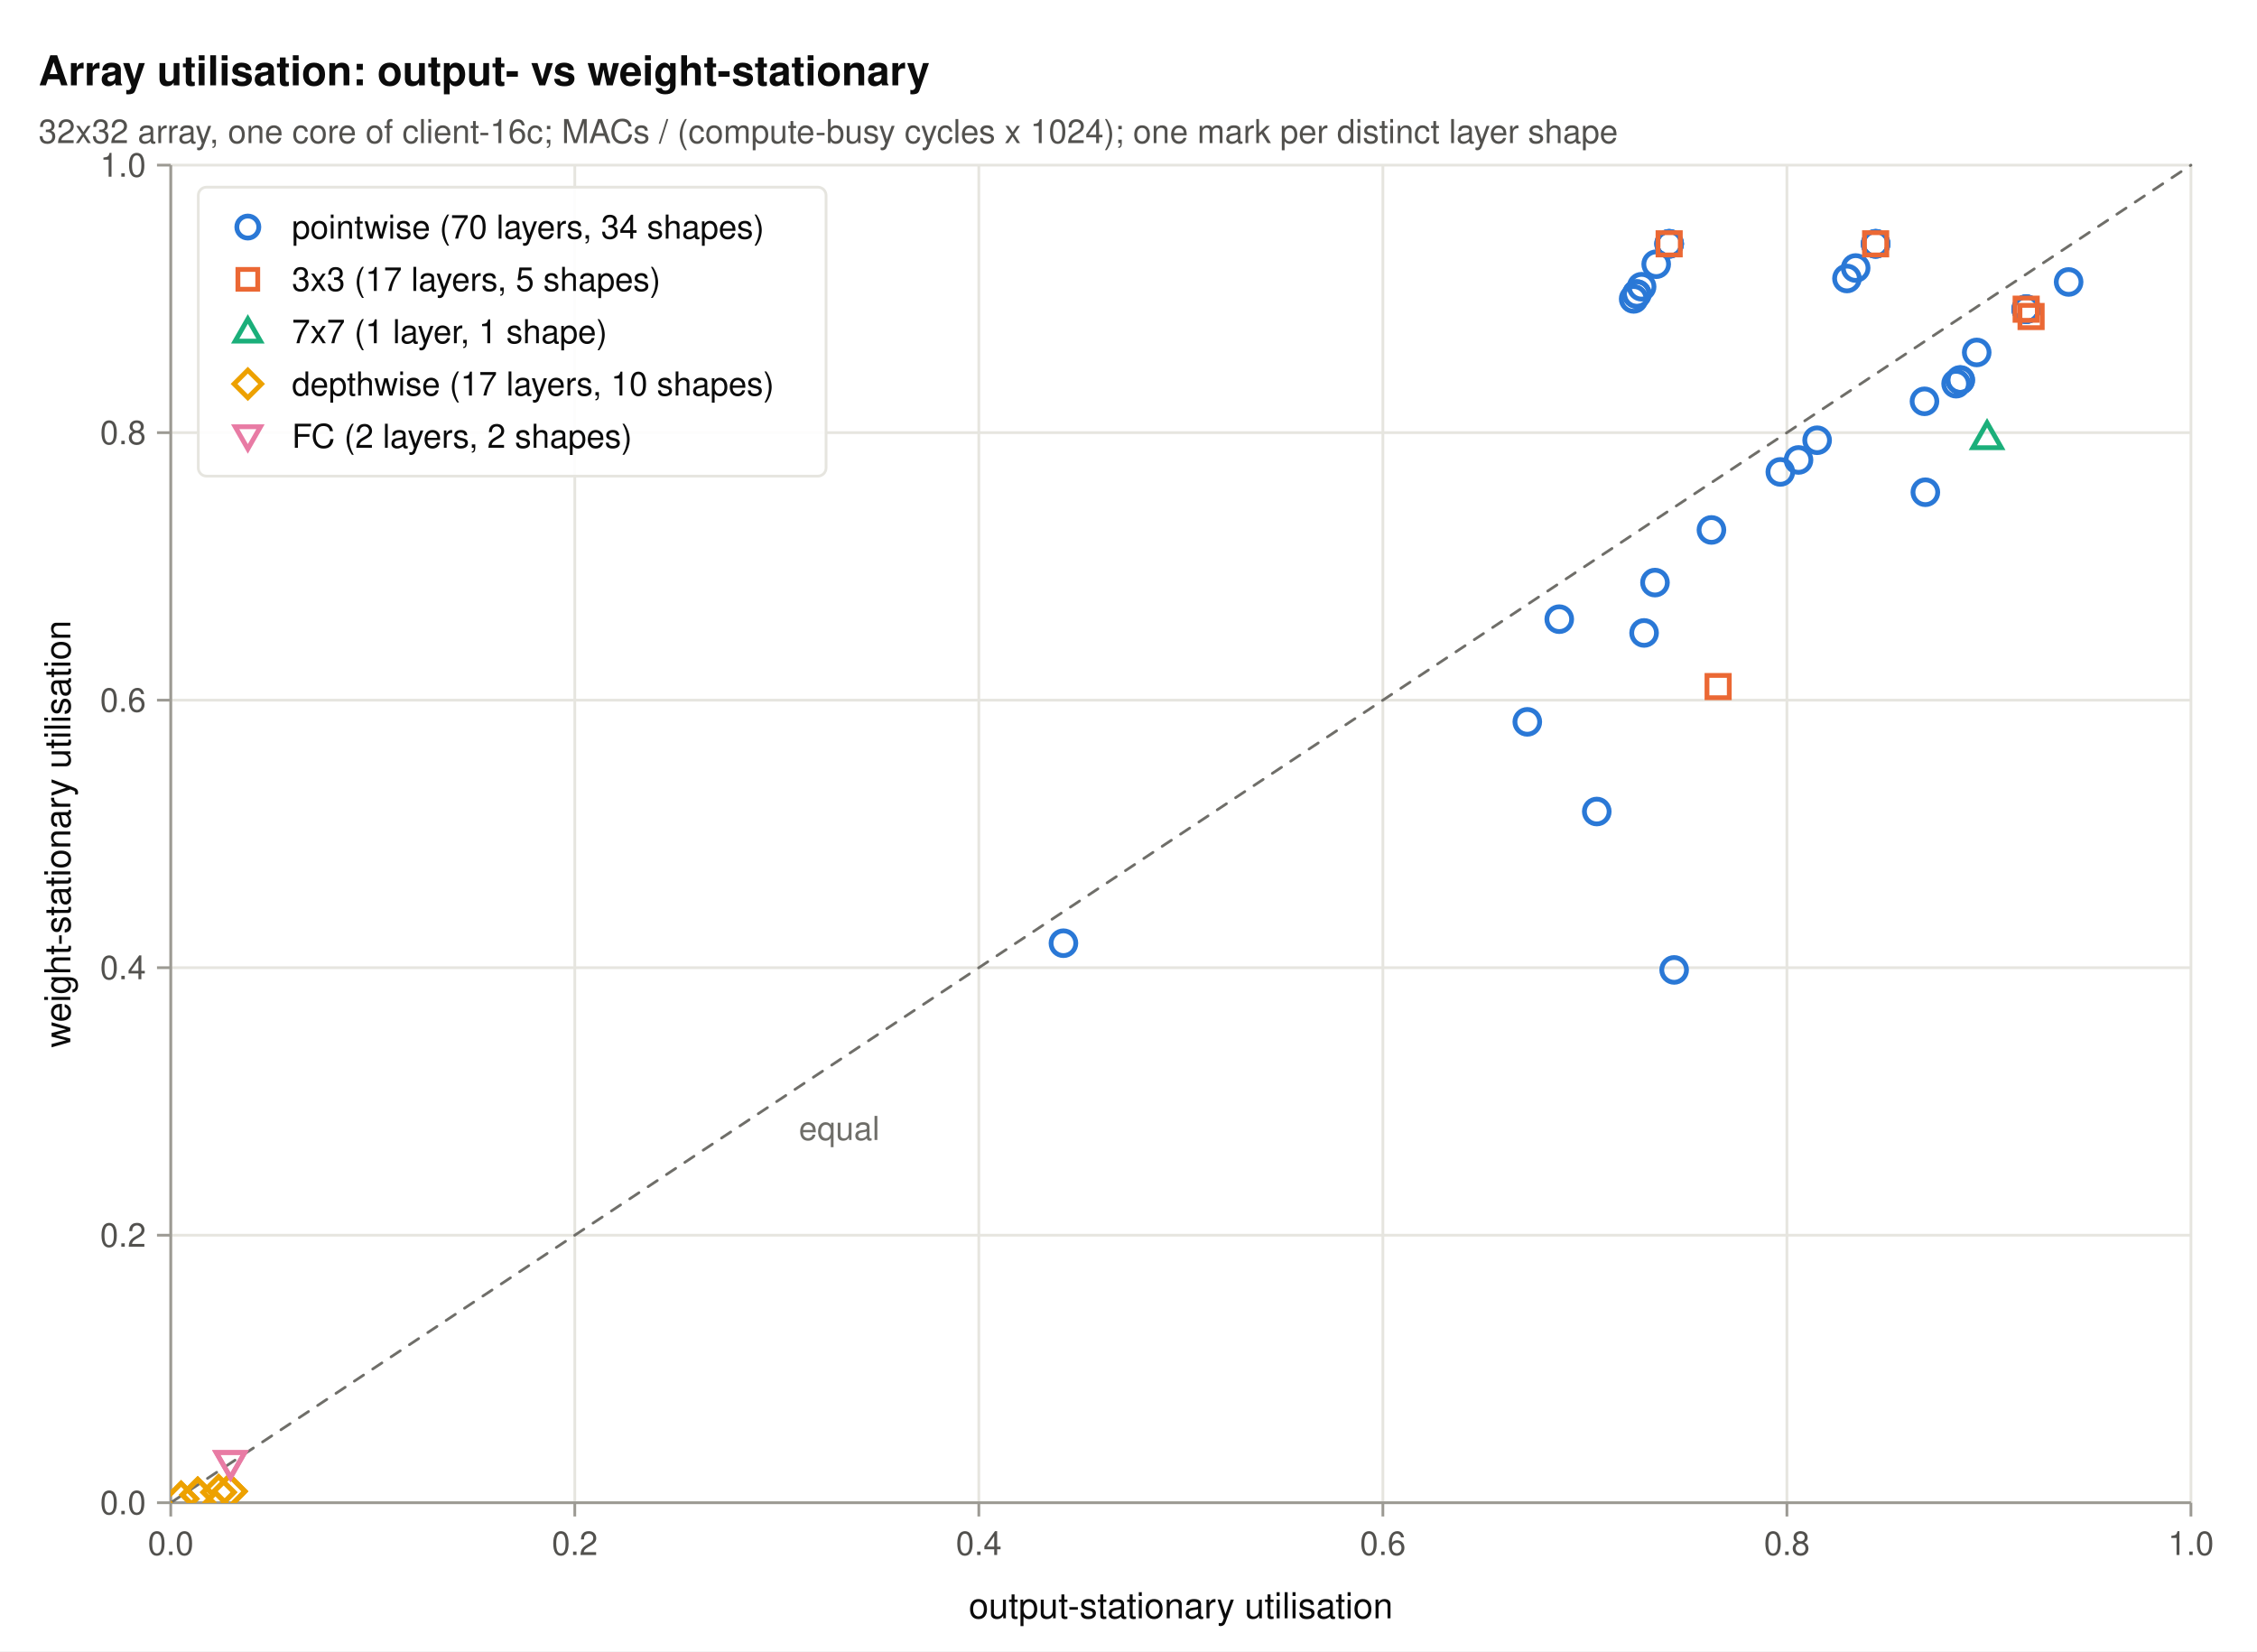
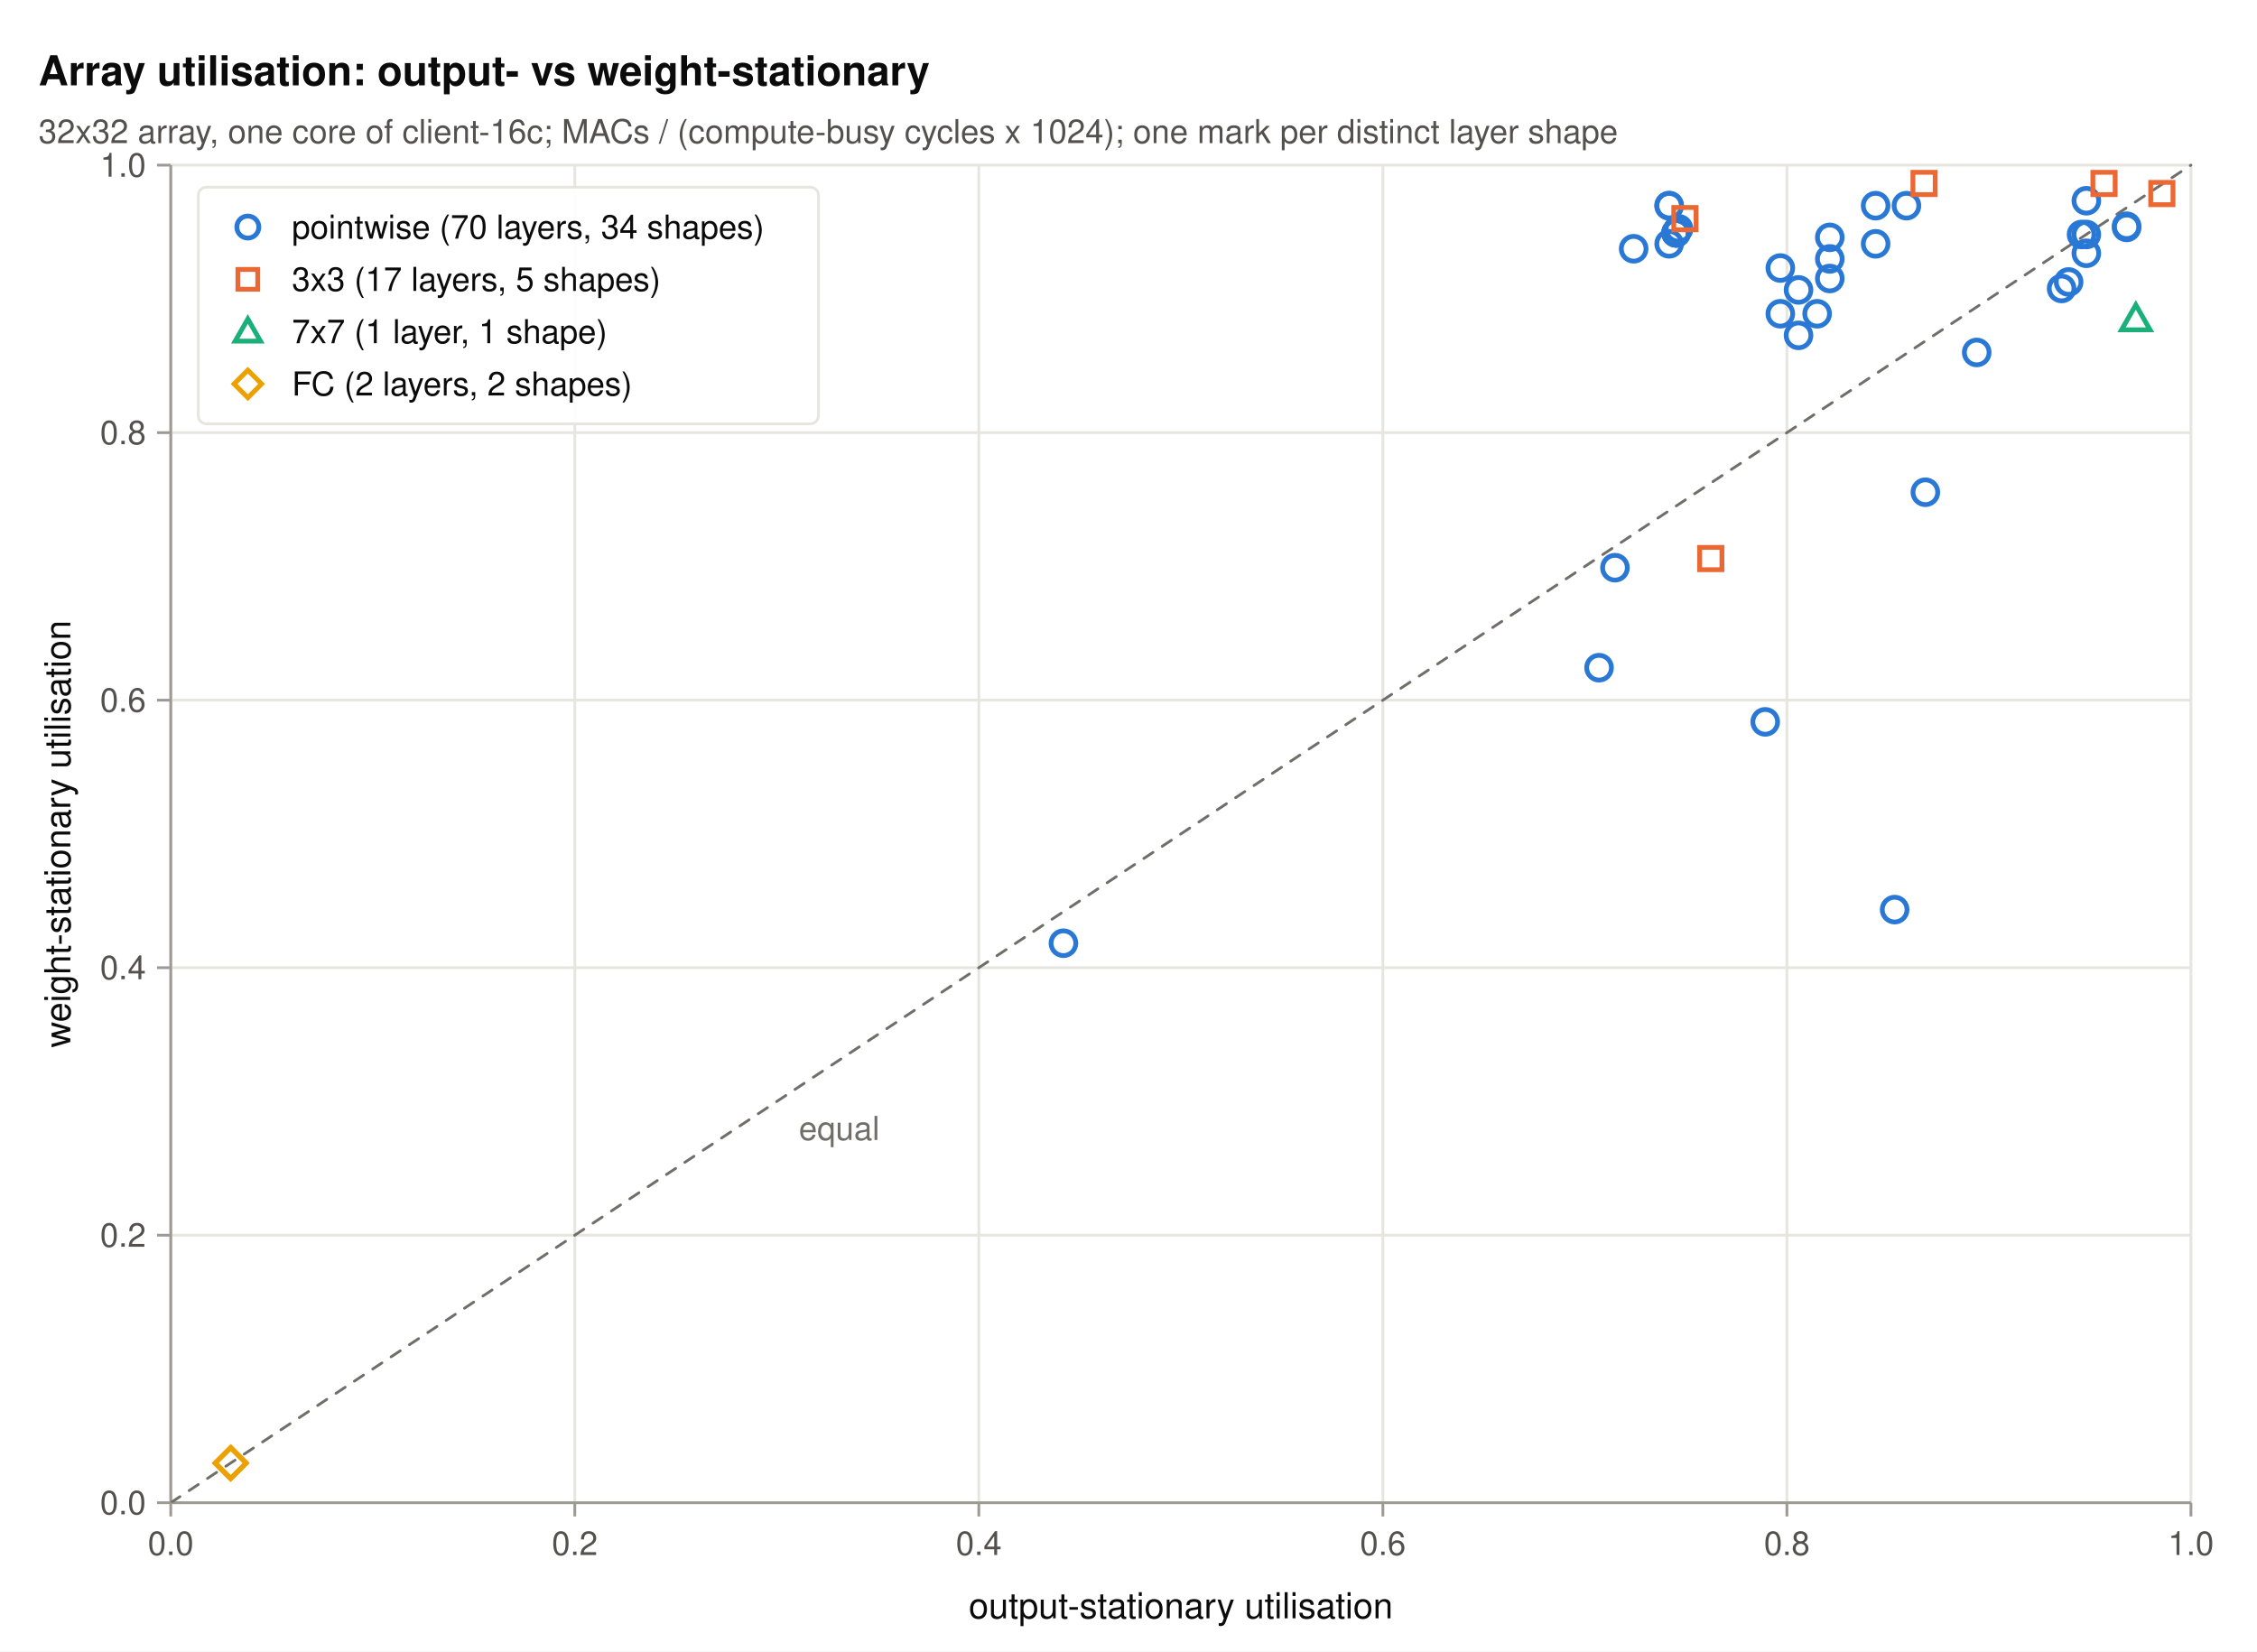
<svg xmlns="http://www.w3.org/2000/svg" width="820" height="600" viewBox="0 0 820 600" font-family="system-ui, -apple-system, 'Segoe UI', Helvetica, Arial, sans-serif">
  <rect width="820" height="600" fill="#ffffff" />
  <defs>
    <clipPath id="s5-plot">
      <rect x="62.04" y="58" width="735.96" height="488" />
    </clipPath>
  </defs>
  <text x="14" y="31" font-size="15" fill="#0b0b0b" font-weight="600">Array utilisation: output- vs weight-stationary</text>
  <text x="14" y="52" font-size="12" fill="#52514e">32x32 array, one core of client-16c; MACs / (compute-busy cycles x 1024); one mark per distinct layer shape</text>
  <g stroke="#e6e5df" stroke-width="1" fill="none">
    <line x1="62.04" y1="546" x2="796" y2="546" />
    <line x1="62.04" y1="448.8" x2="796" y2="448.8" />
    <line x1="62.04" y1="351.6" x2="796" y2="351.6" />
    <line x1="62.04" y1="254.4" x2="796" y2="254.4" />
    <line x1="62.04" y1="157.2" x2="796" y2="157.2" />
    <line x1="62.04" y1="60" x2="796" y2="60" />
    <line x1="62.04" y1="60" x2="62.04" y2="546" />
    <line x1="208.83" y1="60" x2="208.83" y2="546" />
    <line x1="355.62" y1="60" x2="355.62" y2="546" />
    <line x1="502.42" y1="60" x2="502.42" y2="546" />
    <line x1="649.21" y1="60" x2="649.21" y2="546" />
    <line x1="796" y1="60" x2="796" y2="546" />
  </g>
  <g stroke="#9c9a93" stroke-width="1" fill="none">
    <line x1="62.04" y1="546" x2="796" y2="546" />
    <line x1="62.04" y1="60" x2="62.04" y2="546" />
    <line x1="62.04" y1="546" x2="62.04" y2="551" />
    <line x1="208.83" y1="546" x2="208.83" y2="551" />
    <line x1="355.62" y1="546" x2="355.62" y2="551" />
    <line x1="502.42" y1="546" x2="502.42" y2="551" />
    <line x1="649.21" y1="546" x2="649.21" y2="551" />
    <line x1="796" y1="546" x2="796" y2="551" />
    <line x1="57.04" y1="546" x2="62.04" y2="546" />
    <line x1="57.04" y1="448.8" x2="62.04" y2="448.8" />
    <line x1="57.04" y1="351.6" x2="62.04" y2="351.6" />
    <line x1="57.04" y1="254.4" x2="62.04" y2="254.4" />
    <line x1="57.04" y1="157.2" x2="62.04" y2="157.2" />
    <line x1="57.04" y1="60" x2="62.04" y2="60" />
  </g>
  <g style="font-variant-numeric: tabular-nums">
    <text x="62.04" y="565" font-size="12" fill="#52514e" text-anchor="middle">0.0</text>
    <text x="208.83" y="565" font-size="12" fill="#52514e" text-anchor="middle">0.2</text>
    <text x="355.62" y="565" font-size="12" fill="#52514e" text-anchor="middle">0.4</text>
    <text x="502.42" y="565" font-size="12" fill="#52514e" text-anchor="middle">0.6</text>
    <text x="649.21" y="565" font-size="12" fill="#52514e" text-anchor="middle">0.8</text>
    <text x="796" y="565" font-size="12" fill="#52514e" text-anchor="middle">1.0</text>
    <text x="53.04" y="550.2" font-size="12" fill="#52514e" text-anchor="end">0.0</text>
    <text x="53.04" y="453" font-size="12" fill="#52514e" text-anchor="end">0.2</text>
    <text x="53.04" y="355.8" font-size="12" fill="#52514e" text-anchor="end">0.4</text>
    <text x="53.04" y="258.6" font-size="12" fill="#52514e" text-anchor="end">0.6</text>
    <text x="53.04" y="161.4" font-size="12" fill="#52514e" text-anchor="end">0.8</text>
    <text x="53.04" y="64.2" font-size="12" fill="#52514e" text-anchor="end">1.0</text>
  </g>
  <text x="429.02" y="588" font-size="13" fill="#0b0b0b" text-anchor="middle">output-stationary utilisation</text>
  <text x="21.2" y="303" font-size="13" fill="#0b0b0b" text-anchor="middle" dominant-baseline="middle" transform="rotate(-90 21.2 303)">weight-stationary utilisation</text>
  <g clip-path="url(#s5-plot)">
    <path d="M62.04,546 L796,60" fill="none" stroke="#6f6e69" stroke-width="1" stroke-linejoin="round" stroke-linecap="round" stroke-dasharray="4 4" />
-     <circle cx="593.53" cy="108.6" r="4.5" fill="none" stroke="#2a78d6" stroke-width="1.75" />
-     <circle cx="594.68" cy="106.84" r="4.5" fill="none" stroke="#2a78d6" stroke-width="1.75" />
-     <circle cx="601.72" cy="96" r="4.5" fill="none" stroke="#2a78d6" stroke-width="1.75" />
+     <circle cx="593.53" cy="90.38" r="4.5" fill="none" stroke="#2a78d6" stroke-width="1.75" />
+     <circle cx="608.94" cy="84.61" r="4.5" fill="none" stroke="#2a78d6" stroke-width="1.75" />
+     <circle cx="608.94" cy="84.61" r="4.5" fill="none" stroke="#2a78d6" stroke-width="1.75" />
+     <circle cx="606.43" cy="74.73" r="4.5" fill="none" stroke="#2a78d6" stroke-width="1.75" />
+     <circle cx="608.94" cy="84.61" r="4.5" fill="none" stroke="#2a78d6" stroke-width="1.75" />
+     <circle cx="609.85" cy="83.14" r="4.5" fill="none" stroke="#2a78d6" stroke-width="1.75" />
+     <circle cx="606.43" cy="74.73" r="4.5" fill="none" stroke="#2a78d6" stroke-width="1.75" />
    <circle cx="606.43" cy="88.59" r="4.5" fill="none" stroke="#2a78d6" stroke-width="1.75" />
-     <circle cx="594.68" cy="106.84" r="4.5" fill="none" stroke="#2a78d6" stroke-width="1.75" />
-     <circle cx="596.42" cy="104.18" r="4.5" fill="none" stroke="#2a78d6" stroke-width="1.75" />
-     <circle cx="606.43" cy="88.59" r="4.5" fill="none" stroke="#2a78d6" stroke-width="1.75" />
-     <circle cx="606.43" cy="88.59" r="4.5" fill="none" stroke="#2a78d6" stroke-width="1.75" />
-     <circle cx="646.82" cy="171.47" r="4.5" fill="none" stroke="#2a78d6" stroke-width="1.75" />
-     <circle cx="653.43" cy="167.12" r="4.5" fill="none" stroke="#2a78d6" stroke-width="1.75" />
-     <circle cx="674.19" cy="97.38" r="4.5" fill="none" stroke="#2a78d6" stroke-width="1.75" />
-     <circle cx="671.03" cy="101.19" r="4.5" fill="none" stroke="#2a78d6" stroke-width="1.75" />
+     <circle cx="646.82" cy="97.38" r="4.5" fill="none" stroke="#2a78d6" stroke-width="1.75" />
+     <circle cx="653.43" cy="105.34" r="4.5" fill="none" stroke="#2a78d6" stroke-width="1.75" />
+     <circle cx="664.79" cy="94.07" r="4.5" fill="none" stroke="#2a78d6" stroke-width="1.75" />
+     <circle cx="664.79" cy="86.24" r="4.5" fill="none" stroke="#2a78d6" stroke-width="1.75" />
+     <circle cx="692.64" cy="74.73" r="4.5" fill="none" stroke="#2a78d6" stroke-width="1.75" />
+     <circle cx="646.82" cy="114" r="4.5" fill="none" stroke="#2a78d6" stroke-width="1.75" />
+     <circle cx="681.44" cy="74.73" r="4.5" fill="none" stroke="#2a78d6" stroke-width="1.75" />
+     <circle cx="664.79" cy="101.19" r="4.5" fill="none" stroke="#2a78d6" stroke-width="1.75" />
    <circle cx="681.44" cy="88.59" r="4.5" fill="none" stroke="#2a78d6" stroke-width="1.75" />
-     <circle cx="621.79" cy="192.55" r="4.5" fill="none" stroke="#2a78d6" stroke-width="1.75" />
-     <circle cx="681.44" cy="88.59" r="4.5" fill="none" stroke="#2a78d6" stroke-width="1.75" />
-     <circle cx="601.28" cy="211.68" r="4.5" fill="none" stroke="#2a78d6" stroke-width="1.75" />
-     <circle cx="660.19" cy="159.96" r="4.5" fill="none" stroke="#2a78d6" stroke-width="1.75" />
-     <circle cx="681.44" cy="88.59" r="4.5" fill="none" stroke="#2a78d6" stroke-width="1.75" />
+     <circle cx="660.19" cy="114" r="4.5" fill="none" stroke="#2a78d6" stroke-width="1.75" />
    <circle cx="699.51" cy="178.85" r="4.5" fill="none" stroke="#2a78d6" stroke-width="1.75" />
    <circle cx="718.17" cy="128.06" r="4.5" fill="none" stroke="#2a78d6" stroke-width="1.75" />
-     <circle cx="699.19" cy="145.82" r="4.5" fill="none" stroke="#2a78d6" stroke-width="1.75" />
-     <circle cx="597.32" cy="229.97" r="4.5" fill="none" stroke="#2a78d6" stroke-width="1.75" />
-     <circle cx="736.14" cy="112.34" r="4.5" fill="none" stroke="#2a78d6" stroke-width="1.75" />
-     <circle cx="736.14" cy="112.34" r="4.5" fill="none" stroke="#2a78d6" stroke-width="1.75" />
-     <circle cx="736.14" cy="112.34" r="4.5" fill="none" stroke="#2a78d6" stroke-width="1.75" />
-     <circle cx="566.5" cy="224.97" r="4.5" fill="none" stroke="#2a78d6" stroke-width="1.75" />
-     <circle cx="554.89" cy="262.28" r="4.5" fill="none" stroke="#2a78d6" stroke-width="1.75" />
-     <circle cx="710.68" cy="139.41" r="4.5" fill="none" stroke="#2a78d6" stroke-width="1.75" />
+     <circle cx="758" cy="85.2" r="4.5" fill="none" stroke="#2a78d6" stroke-width="1.75" />
+     <circle cx="653.43" cy="121.85" r="4.5" fill="none" stroke="#2a78d6" stroke-width="1.75" />
+     <circle cx="758" cy="72.94" r="4.5" fill="none" stroke="#2a78d6" stroke-width="1.75" />
+     <circle cx="756.26" cy="85.2" r="4.5" fill="none" stroke="#2a78d6" stroke-width="1.75" />
+     <circle cx="758" cy="92.03" r="4.5" fill="none" stroke="#2a78d6" stroke-width="1.75" />
+     <circle cx="586.74" cy="206.27" r="4.5" fill="none" stroke="#2a78d6" stroke-width="1.75" />
+     <circle cx="580.96" cy="242.6" r="4.5" fill="none" stroke="#2a78d6" stroke-width="1.75" />
+     <circle cx="749.01" cy="104.81" r="4.5" fill="none" stroke="#2a78d6" stroke-width="1.75" />
+     <circle cx="772.63" cy="82.63" r="4.5" fill="none" stroke="#2a78d6" stroke-width="1.75" />
+     <circle cx="772.63" cy="82.19" r="4.5" fill="none" stroke="#2a78d6" stroke-width="1.75" />
+     <circle cx="641.33" cy="262.28" r="4.5" fill="none" stroke="#2a78d6" stroke-width="1.75" />
    <circle cx="751.56" cy="102.45" r="4.5" fill="none" stroke="#2a78d6" stroke-width="1.75" />
-     <circle cx="712.19" cy="138.08" r="4.5" fill="none" stroke="#2a78d6" stroke-width="1.75" />
-     <circle cx="580.13" cy="294.86" r="4.5" fill="none" stroke="#2a78d6" stroke-width="1.75" />
-     <circle cx="712.19" cy="138.08" r="4.5" fill="none" stroke="#2a78d6" stroke-width="1.75" />
    <circle cx="386.36" cy="342.71" r="4.5" fill="none" stroke="#2a78d6" stroke-width="1.75" />
-     <circle cx="608.24" cy="352.41" r="4.5" fill="none" stroke="#2a78d6" stroke-width="1.75" />
-     <rect x="602.38" y="84.54" width="8.1" height="8.1" fill="none" stroke="#eb6834" stroke-width="1.75" />
-     <rect x="677.39" y="84.54" width="8.1" height="8.1" fill="none" stroke="#eb6834" stroke-width="1.75" />
-     <rect x="732.09" y="108.29" width="8.1" height="8.1" fill="none" stroke="#eb6834" stroke-width="1.75" />
-     <rect x="733.87" y="110.95" width="8.1" height="8.1" fill="none" stroke="#eb6834" stroke-width="1.75" />
-     <rect x="620.17" y="245.41" width="8.1" height="8.1" fill="none" stroke="#eb6834" stroke-width="1.75" />
-     <polygon points="721.93,153.61 727.11,162.66 716.76,162.66" fill="none" stroke="#1baf7a" stroke-width="1.75" />
-     <polygon points="65.8,538.95 71.43,544.58 65.8,550.2 60.18,544.58" fill="none" stroke="#eda100" stroke-width="1.75" />
-     <polygon points="65.8,538.95 71.43,544.58 65.8,550.2 60.18,544.58" fill="none" stroke="#eda100" stroke-width="1.75" />
-     <polygon points="71.84,537.53 77.47,543.15 71.84,548.78 66.22,543.15" fill="none" stroke="#eda100" stroke-width="1.75" />
-     <polygon points="71.84,537.53 77.47,543.15 71.84,548.78 66.22,543.15" fill="none" stroke="#eda100" stroke-width="1.75" />
-     <polygon points="71.84,537.53 77.47,543.15 71.84,548.78 66.22,543.15" fill="none" stroke="#eda100" stroke-width="1.75" />
-     <polygon points="79.42,536.58 85.04,542.2 79.42,547.83 73.79,542.2" fill="none" stroke="#eda100" stroke-width="1.75" />
-     <polygon points="79.42,536.58 85.04,542.2 79.42,547.83 73.79,542.2" fill="none" stroke="#eda100" stroke-width="1.75" />
-     <polygon points="83.38,536.23 89,541.86 83.38,547.48 77.75,541.86" fill="none" stroke="#eda100" stroke-width="1.75" />
-     <polygon points="83.38,536.23 89,541.86 83.38,547.48 77.75,541.86" fill="none" stroke="#eda100" stroke-width="1.75" />
-     <polygon points="83.38,536.23 89,541.86 83.38,547.48 77.75,541.86" fill="none" stroke="#eda100" stroke-width="1.75" />
-     <polygon points="83.74,536.81 88.91,527.76 78.56,527.76" fill="none" stroke="#e87ba4" stroke-width="1.75" />
-     <polygon points="83.74,536.81 88.91,527.76 78.56,527.76" fill="none" stroke="#e87ba4" stroke-width="1.75" />
+     <circle cx="688.35" cy="330.5" r="4.5" fill="none" stroke="#2a78d6" stroke-width="1.75" />
+     <rect x="608.11" y="75.39" width="8.1" height="8.1" fill="none" stroke="#eb6834" stroke-width="1.75" />
+     <rect x="694.99" y="62.61" width="8.1" height="8.1" fill="none" stroke="#eb6834" stroke-width="1.75" />
+     <rect x="760.37" y="62.61" width="8.1" height="8.1" fill="none" stroke="#eb6834" stroke-width="1.75" />
+     <rect x="781.38" y="66.27" width="8.1" height="8.1" fill="none" stroke="#eb6834" stroke-width="1.75" />
+     <rect x="617.5" y="198.89" width="8.1" height="8.1" fill="none" stroke="#eb6834" stroke-width="1.75" />
+     <polygon points="775.97,110.78 781.14,119.83 770.79,119.83" fill="none" stroke="#1baf7a" stroke-width="1.75" />
+     <polygon points="83.88,525.92 89.5,531.55 83.88,537.17 78.25,531.55" fill="none" stroke="#eda100" stroke-width="1.75" />
+     <polygon points="83.74,526.01 89.36,531.64 83.74,537.26 78.11,531.64" fill="none" stroke="#eda100" stroke-width="1.75" />
  </g>
  <text x="290.23" y="414.2" font-size="12" fill="#6f6e69">equal</text>
  <g transform="translate(72.04,68)">
-     <rect width="228.08" height="105" rx="3" fill="#ffffff" fill-opacity="0.92" stroke="#e6e5df" />
+     <rect width="225.32" height="86" rx="3" fill="#ffffff" fill-opacity="0.92" stroke="#e6e5df" />
    <circle cx="18" cy="14.5" r="4" fill="none" stroke="#2a78d6" stroke-width="1.75" />
    <text x="34" y="18.7" font-size="12" fill="#0b0b0b">pointwise (70 layers, 34 shapes)</text>
    <rect x="14.4" y="29.9" width="7.2" height="7.2" fill="none" stroke="#eb6834" stroke-width="1.75" />
    <text x="34" y="37.7" font-size="12" fill="#0b0b0b">3x3 (17 layers, 5 shapes)</text>
    <polygon points="18,47.9 22.6,55.95 13.4,55.95" fill="none" stroke="#1baf7a" stroke-width="1.75" />
    <text x="34" y="56.7" font-size="12" fill="#0b0b0b">7x7 (1 layer, 1 shape)</text>
    <polygon points="18,66.5 23,71.5 18,76.5 13,71.5" fill="none" stroke="#eda100" stroke-width="1.75" />
-     <text x="34" y="75.7" font-size="12" fill="#0b0b0b">depthwise (17 layers, 10 shapes)</text>
-     <polygon points="18,95.1 22.6,87.05 13.4,87.05" fill="none" stroke="#e87ba4" stroke-width="1.75" />
-     <text x="34" y="94.7" font-size="12" fill="#0b0b0b">FC (2 layers, 2 shapes)</text>
+     <text x="34" y="75.7" font-size="12" fill="#0b0b0b">FC (2 layers, 2 shapes)</text>
  </g>
</svg>
